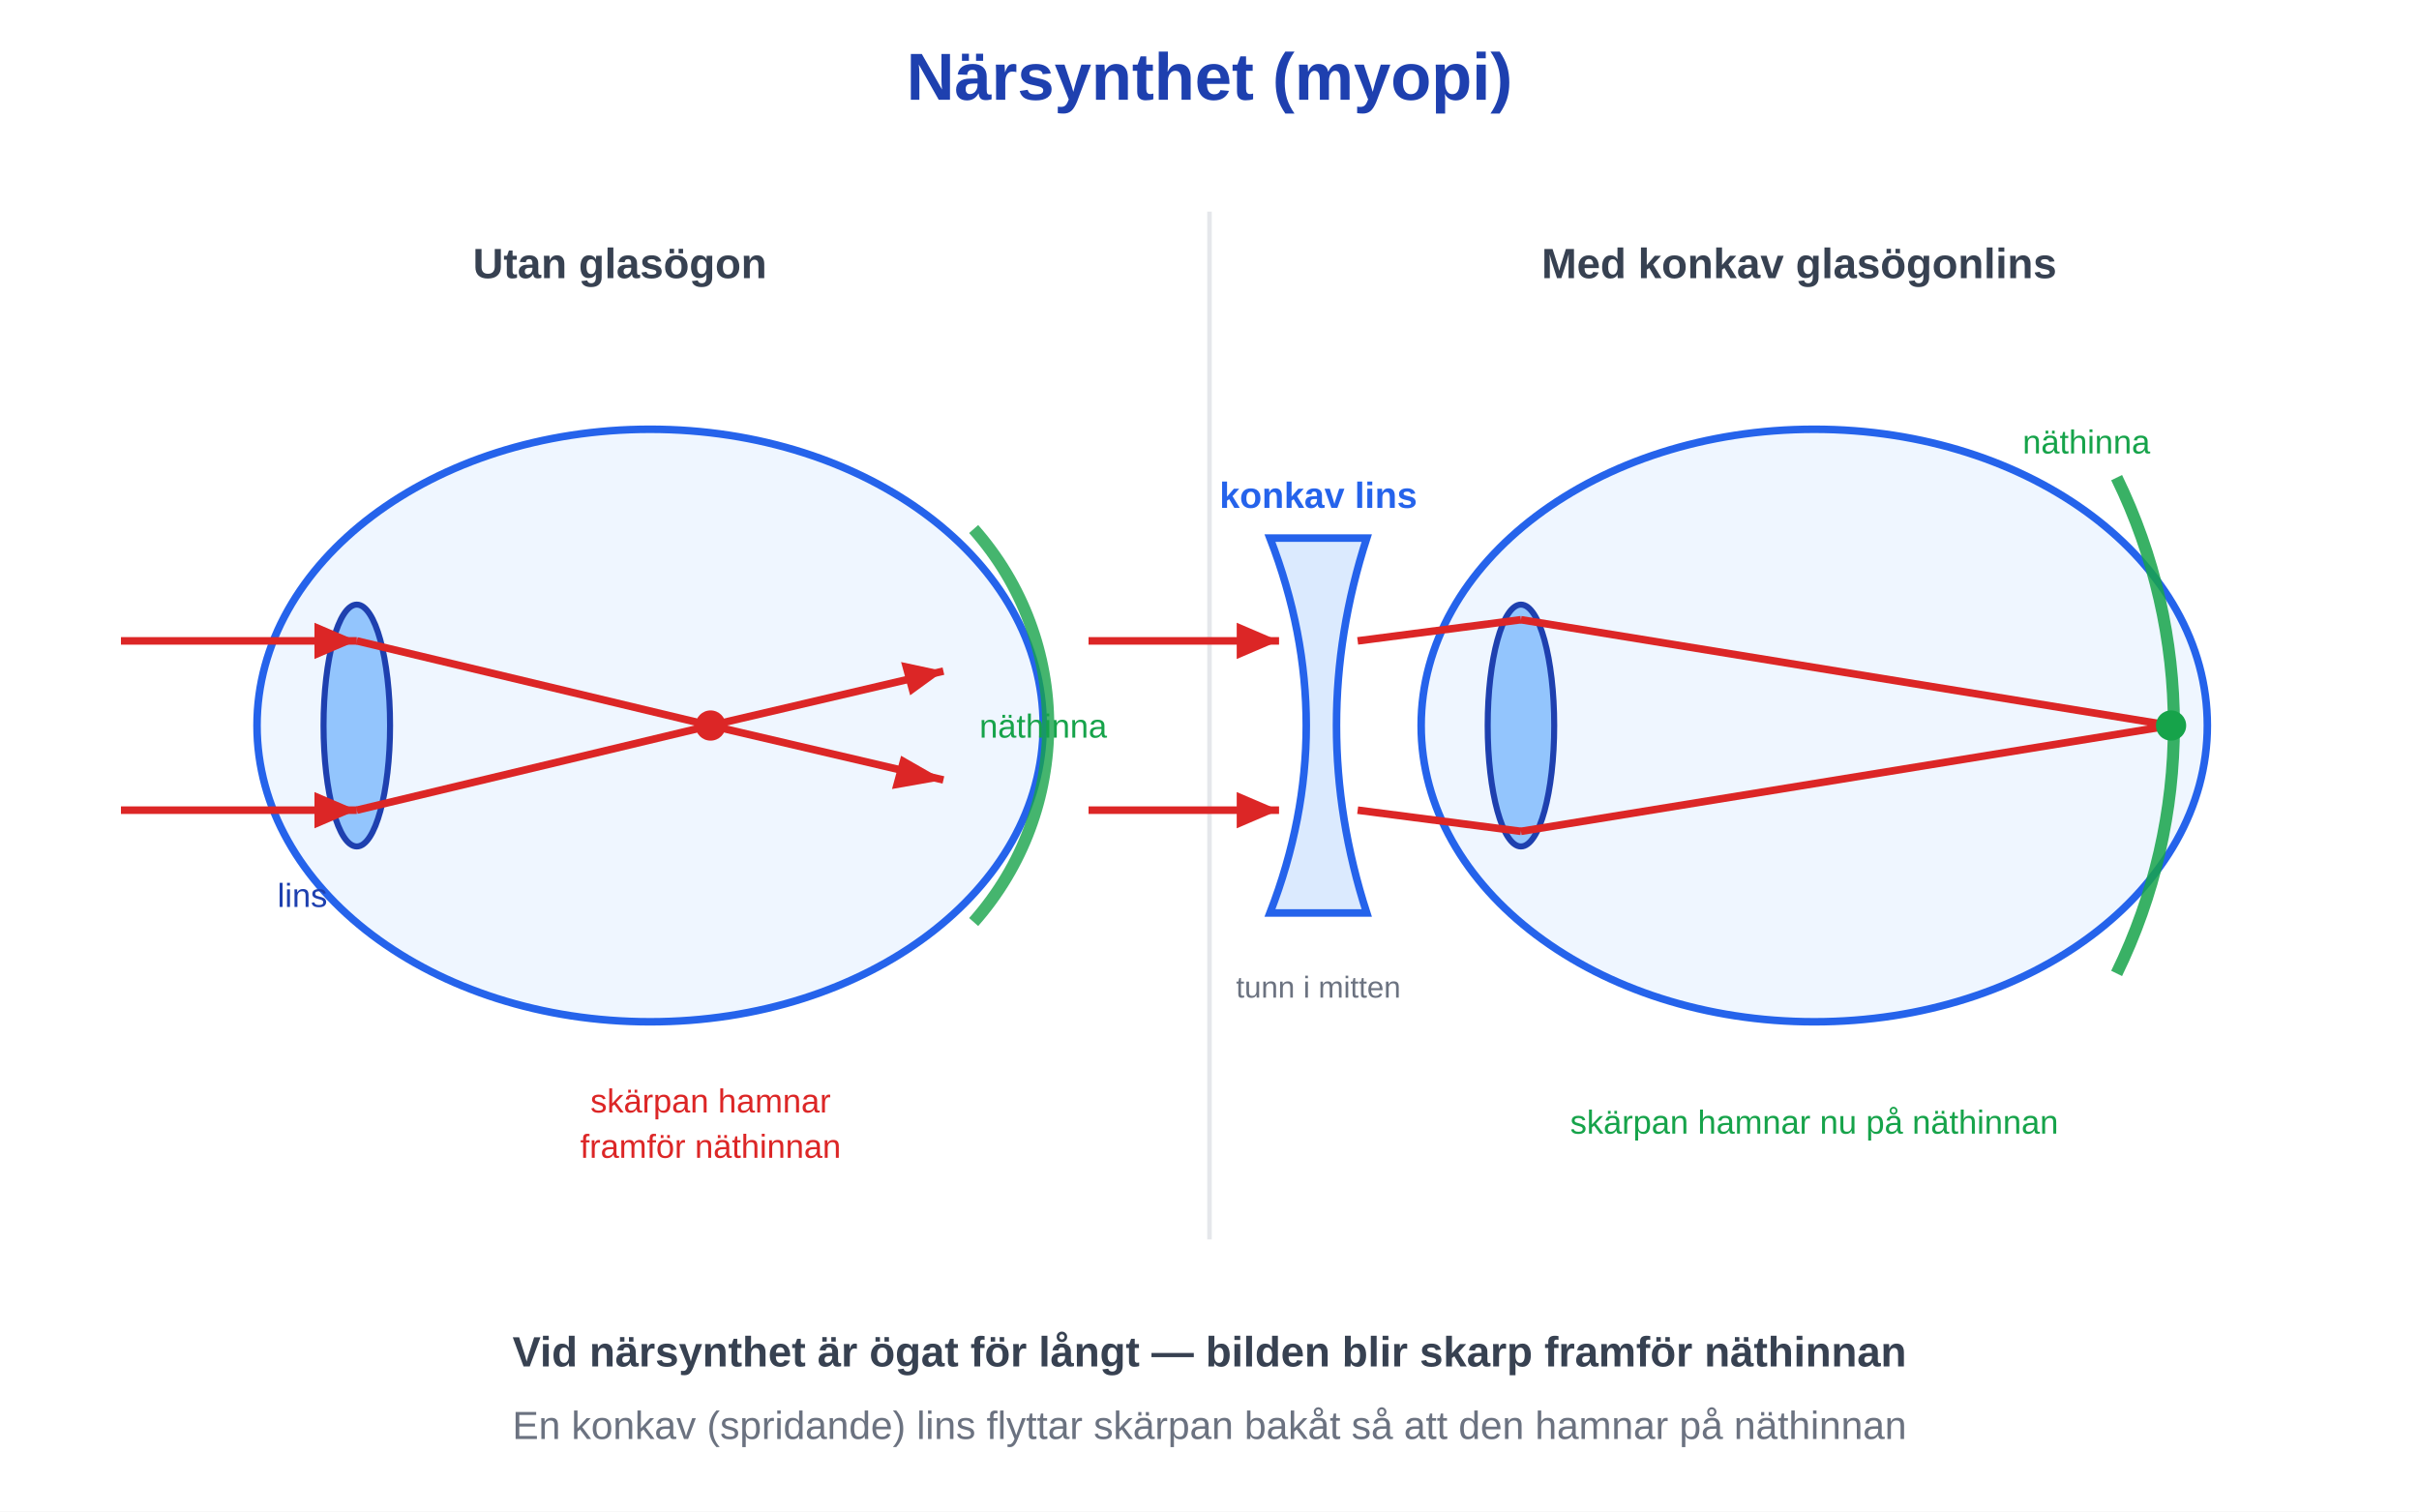
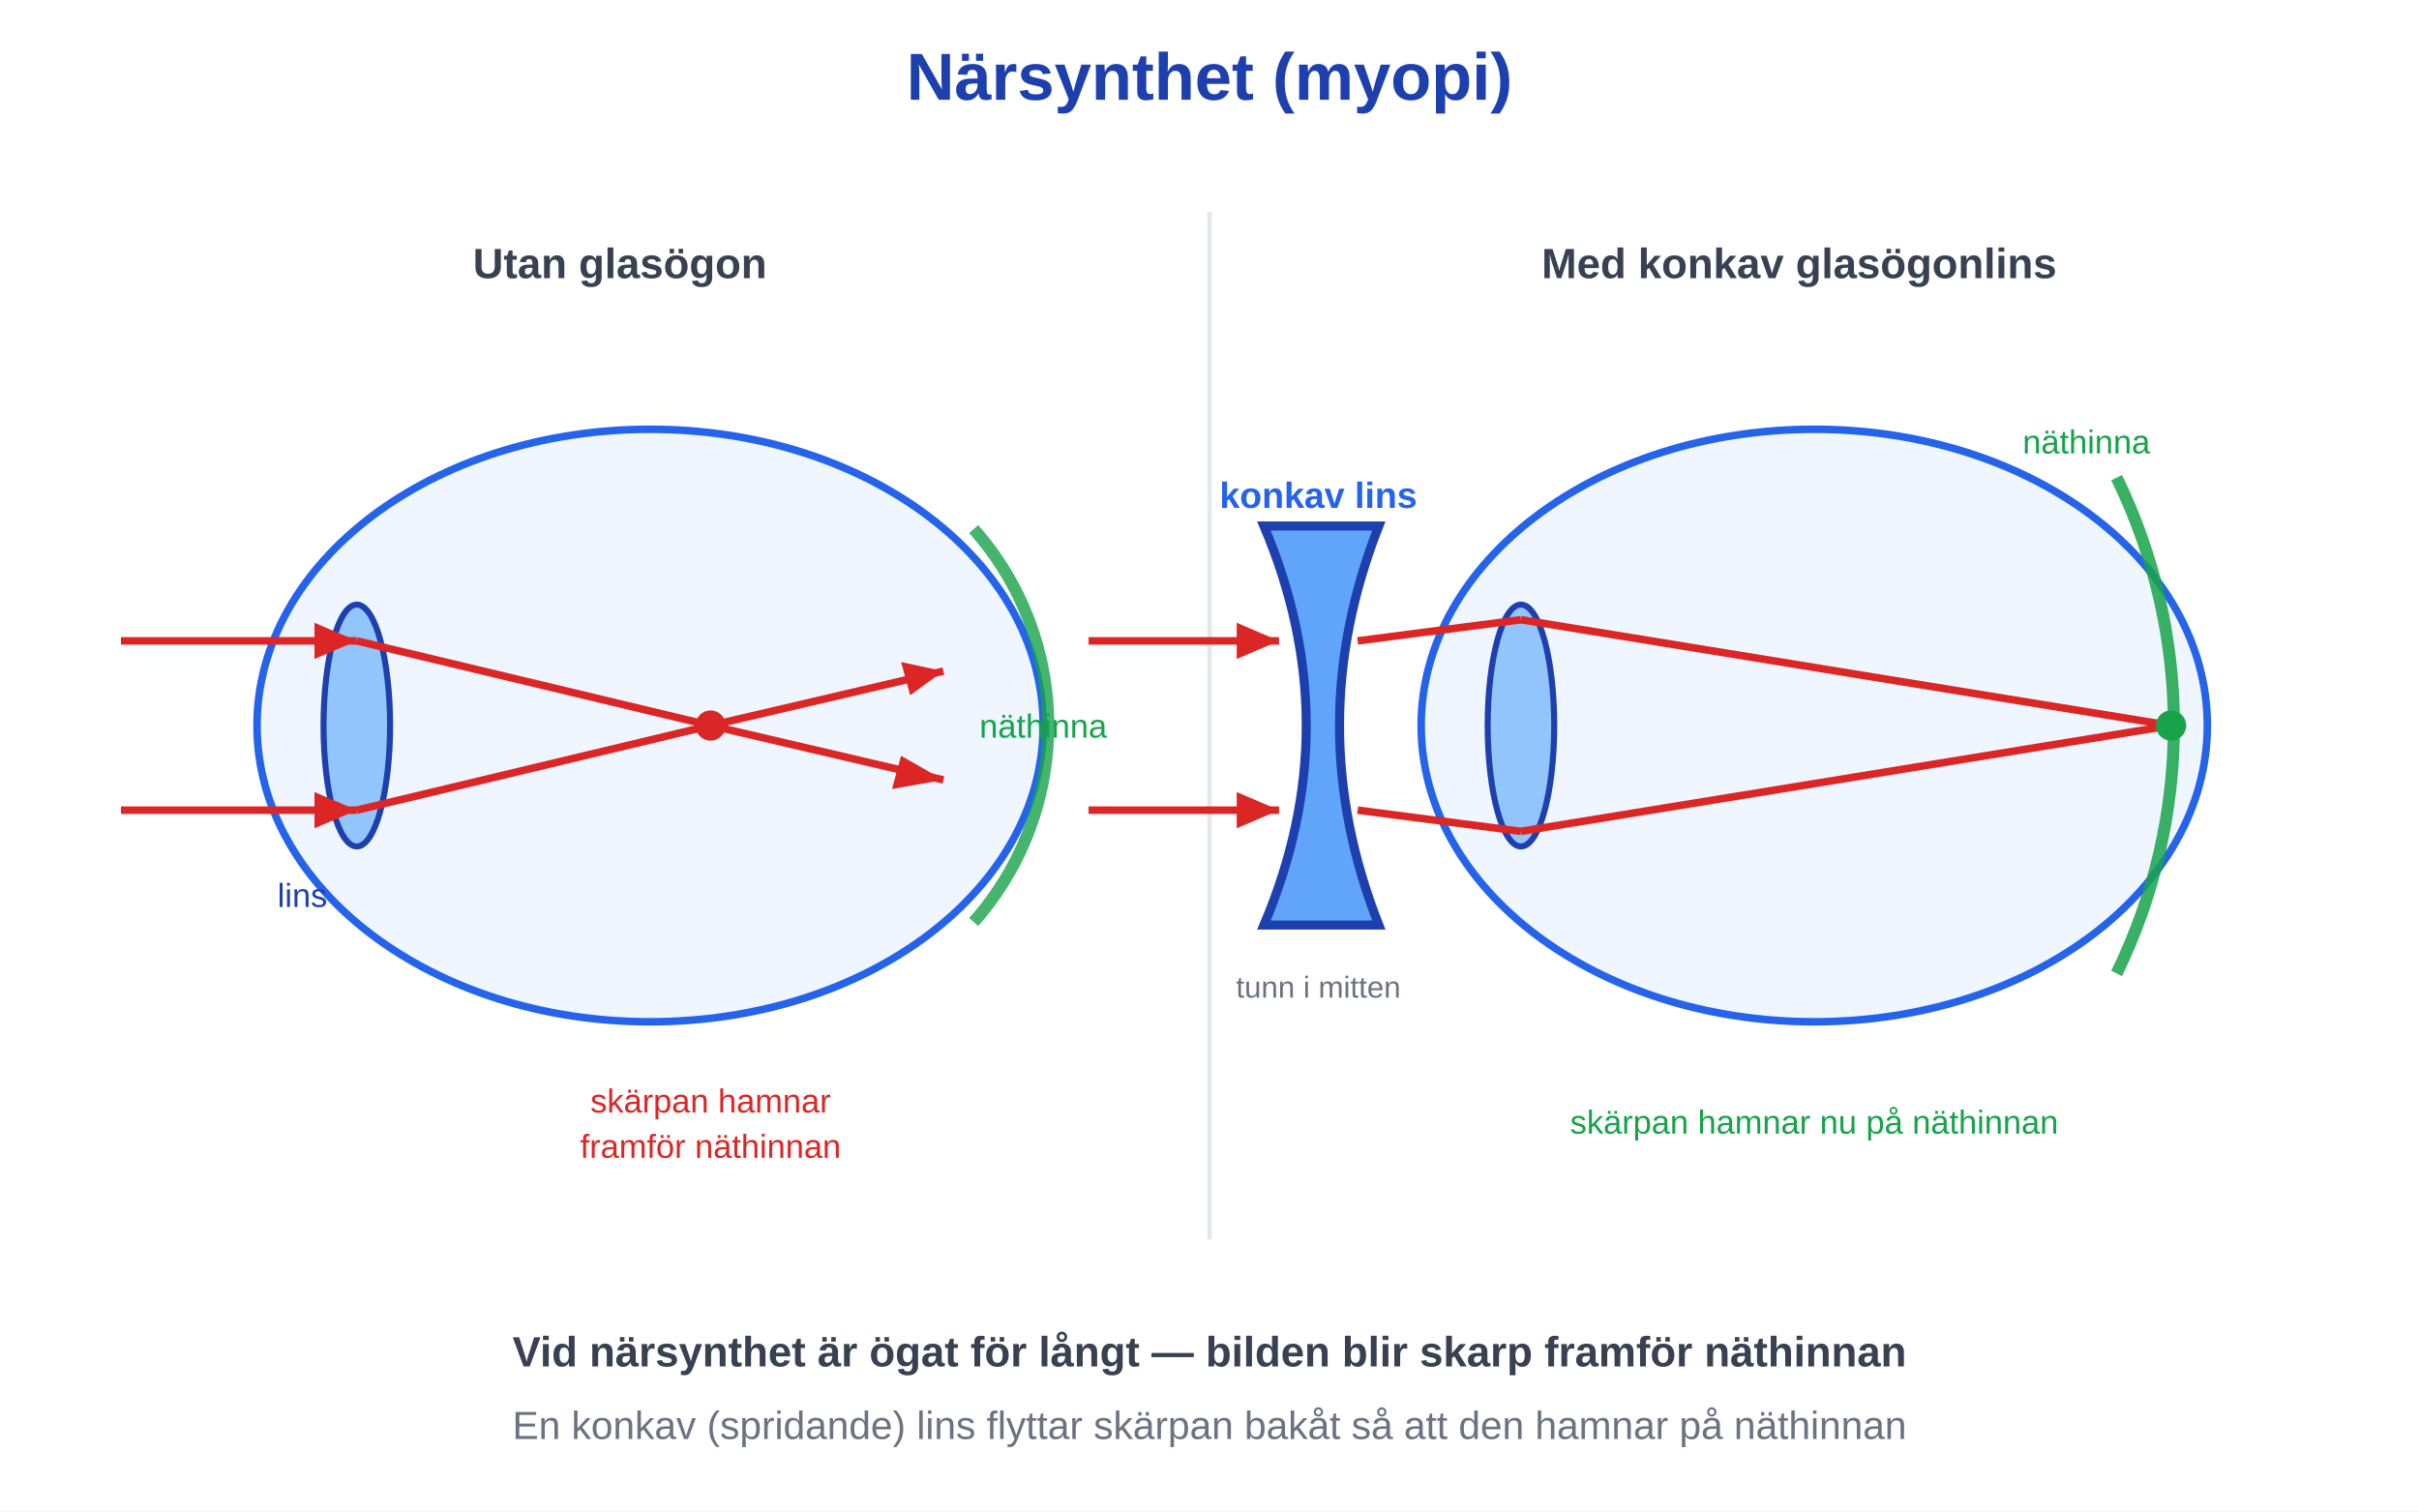
<svg xmlns="http://www.w3.org/2000/svg" viewBox="0 0 800 500" width="800" height="500">
  <rect width="800" height="500" fill="white" />
  <text x="400" y="33" font-family="Arial,sans-serif" font-size="22" fill="#1e40af" text-anchor="middle" font-weight="bold">Närsynthet (myopi)</text>
  <line x1="400" y1="70" x2="400" y2="410" stroke="#e5e7eb" stroke-width="1.5" />
  <text x="205" y="92" font-family="Arial,sans-serif" font-size="14" fill="#374151" text-anchor="middle" font-weight="bold">Utan glasögon</text>
  <ellipse cx="215" cy="240" rx="130" ry="98" fill="#eff6ff" stroke="#2563eb" stroke-width="2.5" />
  <ellipse cx="118" cy="240" rx="11" ry="40" fill="#93c5fd" stroke="#1e40af" stroke-width="2" />
  <text x="100" y="300" font-family="Arial,sans-serif" font-size="11" fill="#1e40af" text-anchor="middle">lins</text>
  <path d="M 322 175 A 98 98 0 0 1 322 305" fill="none" stroke="#16a34a" stroke-width="4" opacity="0.8" />
  <text x="345" y="244" font-family="Arial,sans-serif" font-size="11" fill="#16a34a" text-anchor="middle">näthinna</text>
  <line x1="40" y1="212" x2="118" y2="212" stroke="#dc2626" stroke-width="2.5" />
  <polygon points="118,212 104,206 104,218" fill="#dc2626" />
  <line x1="118" y1="212" x2="235" y2="240" stroke="#dc2626" stroke-width="2.5" />
  <line x1="235" y1="240" x2="312" y2="258" stroke="#dc2626" stroke-width="2.5" />
  <polygon points="312,258 298,250 295,261" fill="#dc2626" />
  <line x1="40" y1="268" x2="118" y2="268" stroke="#dc2626" stroke-width="2.5" />
  <polygon points="118,268 104,262 104,274" fill="#dc2626" />
  <line x1="118" y1="268" x2="235" y2="240" stroke="#dc2626" stroke-width="2.5" />
  <line x1="235" y1="240" x2="312" y2="222" stroke="#dc2626" stroke-width="2.5" />
  <polygon points="312,222 298,219 301,230" fill="#dc2626" />
  <circle cx="235" cy="240" r="5" fill="#dc2626" />
  <text x="235" y="368" font-family="Arial,sans-serif" font-size="11" fill="#dc2626" text-anchor="middle">skärpan hamnar</text>
  <text x="235" y="383" font-family="Arial,sans-serif" font-size="11" fill="#dc2626" text-anchor="middle">framför näthinnan</text>
  <text x="595" y="92" font-family="Arial,sans-serif" font-size="14" fill="#374151" text-anchor="middle" font-weight="bold">Med konkav glasögonlins</text>
  <ellipse cx="600" cy="240" rx="130" ry="98" fill="#eff6ff" stroke="#2563eb" stroke-width="2.5" />
  <ellipse cx="503" cy="240" rx="11" ry="40" fill="#93c5fd" stroke="#1e40af" stroke-width="2" />
  <path d="M 700 158 A 187 187 0 0 1 700 322" fill="none" stroke="#16a34a" stroke-width="4" opacity="0.85" />
  <text x="690" y="150" font-family="Arial,sans-serif" font-size="11" fill="#16a34a" text-anchor="middle">näthinna</text>
-   <path d="M 420 178 Q 444 240 420 302 L 452 302 Q 432 240 452 178 Z" fill="#dbeafe" stroke="#2563eb" stroke-width="2.5" />
+   <path d="M 418 174 Q 446 240 418 306 L 456 306 Q 430 240 456 174 Z" fill="#60a5fa" stroke="#1e40af" stroke-width="3" />
  <text x="436" y="168" font-family="Arial,sans-serif" font-size="12" fill="#2563eb" text-anchor="middle" font-weight="bold">konkav lins</text>
  <text x="436" y="330" font-family="Arial,sans-serif" font-size="10" fill="#6b7280" text-anchor="middle">tunn i mitten</text>
  <line x1="360" y1="212" x2="423" y2="212" stroke="#dc2626" stroke-width="2.5" />
  <polygon points="423,212 409,206 409,218" fill="#dc2626" />
  <line x1="449" y1="212" x2="503" y2="205" stroke="#dc2626" stroke-width="2.5" />
  <line x1="503" y1="205" x2="718" y2="240" stroke="#dc2626" stroke-width="2.5" />
  <line x1="360" y1="268" x2="423" y2="268" stroke="#dc2626" stroke-width="2.5" />
  <polygon points="423,268 409,262 409,274" fill="#dc2626" />
  <line x1="449" y1="268" x2="503" y2="275" stroke="#dc2626" stroke-width="2.5" />
  <line x1="503" y1="275" x2="718" y2="240" stroke="#dc2626" stroke-width="2.5" />
  <circle cx="718" cy="240" r="5" fill="#16a34a" />
  <text x="600" y="375" font-family="Arial,sans-serif" font-size="11" fill="#16a34a" text-anchor="middle">skärpan hamnar nu på näthinnan</text>
  <text x="400" y="452" font-family="Arial,sans-serif" font-size="14" fill="#374151" text-anchor="middle" font-weight="bold">Vid närsynthet är ögat för långt — bilden blir skarp framför näthinnan</text>
  <text x="400" y="476" font-family="Arial,sans-serif" font-size="13" fill="#6b7280" text-anchor="middle">En konkav (spridande) lins flyttar skärpan bakåt så att den hamnar på näthinnan</text>
</svg>
